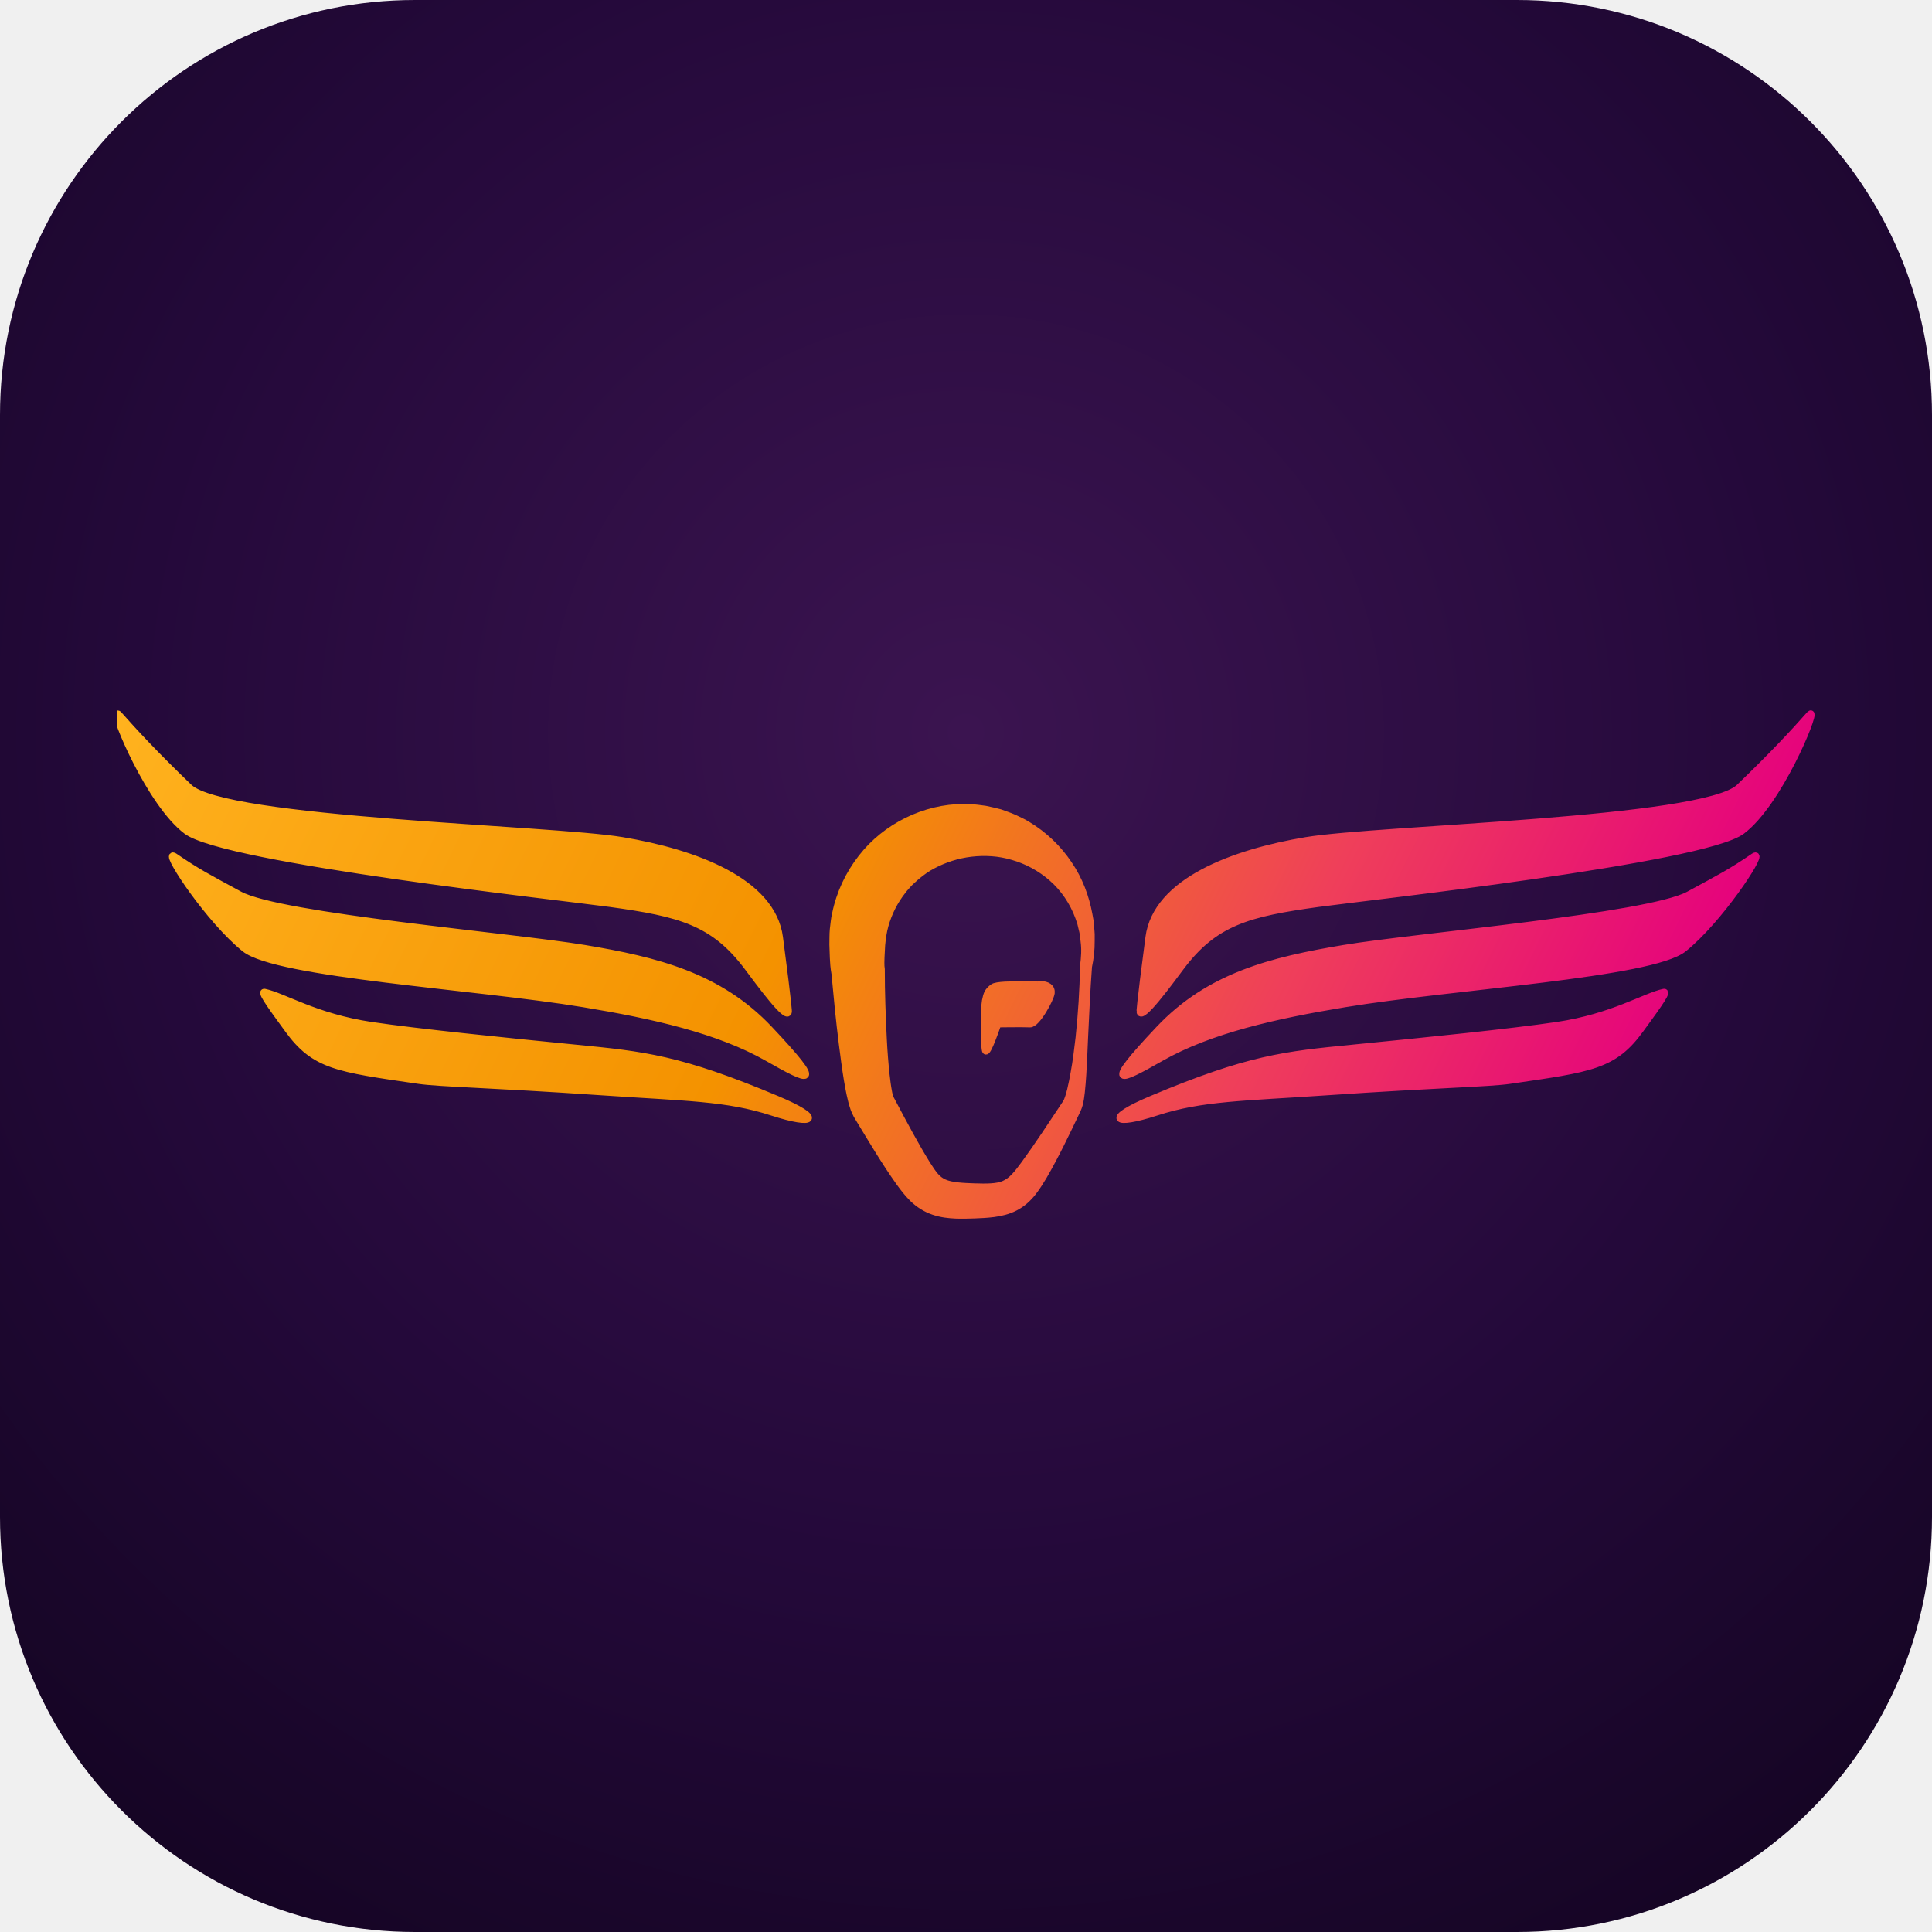
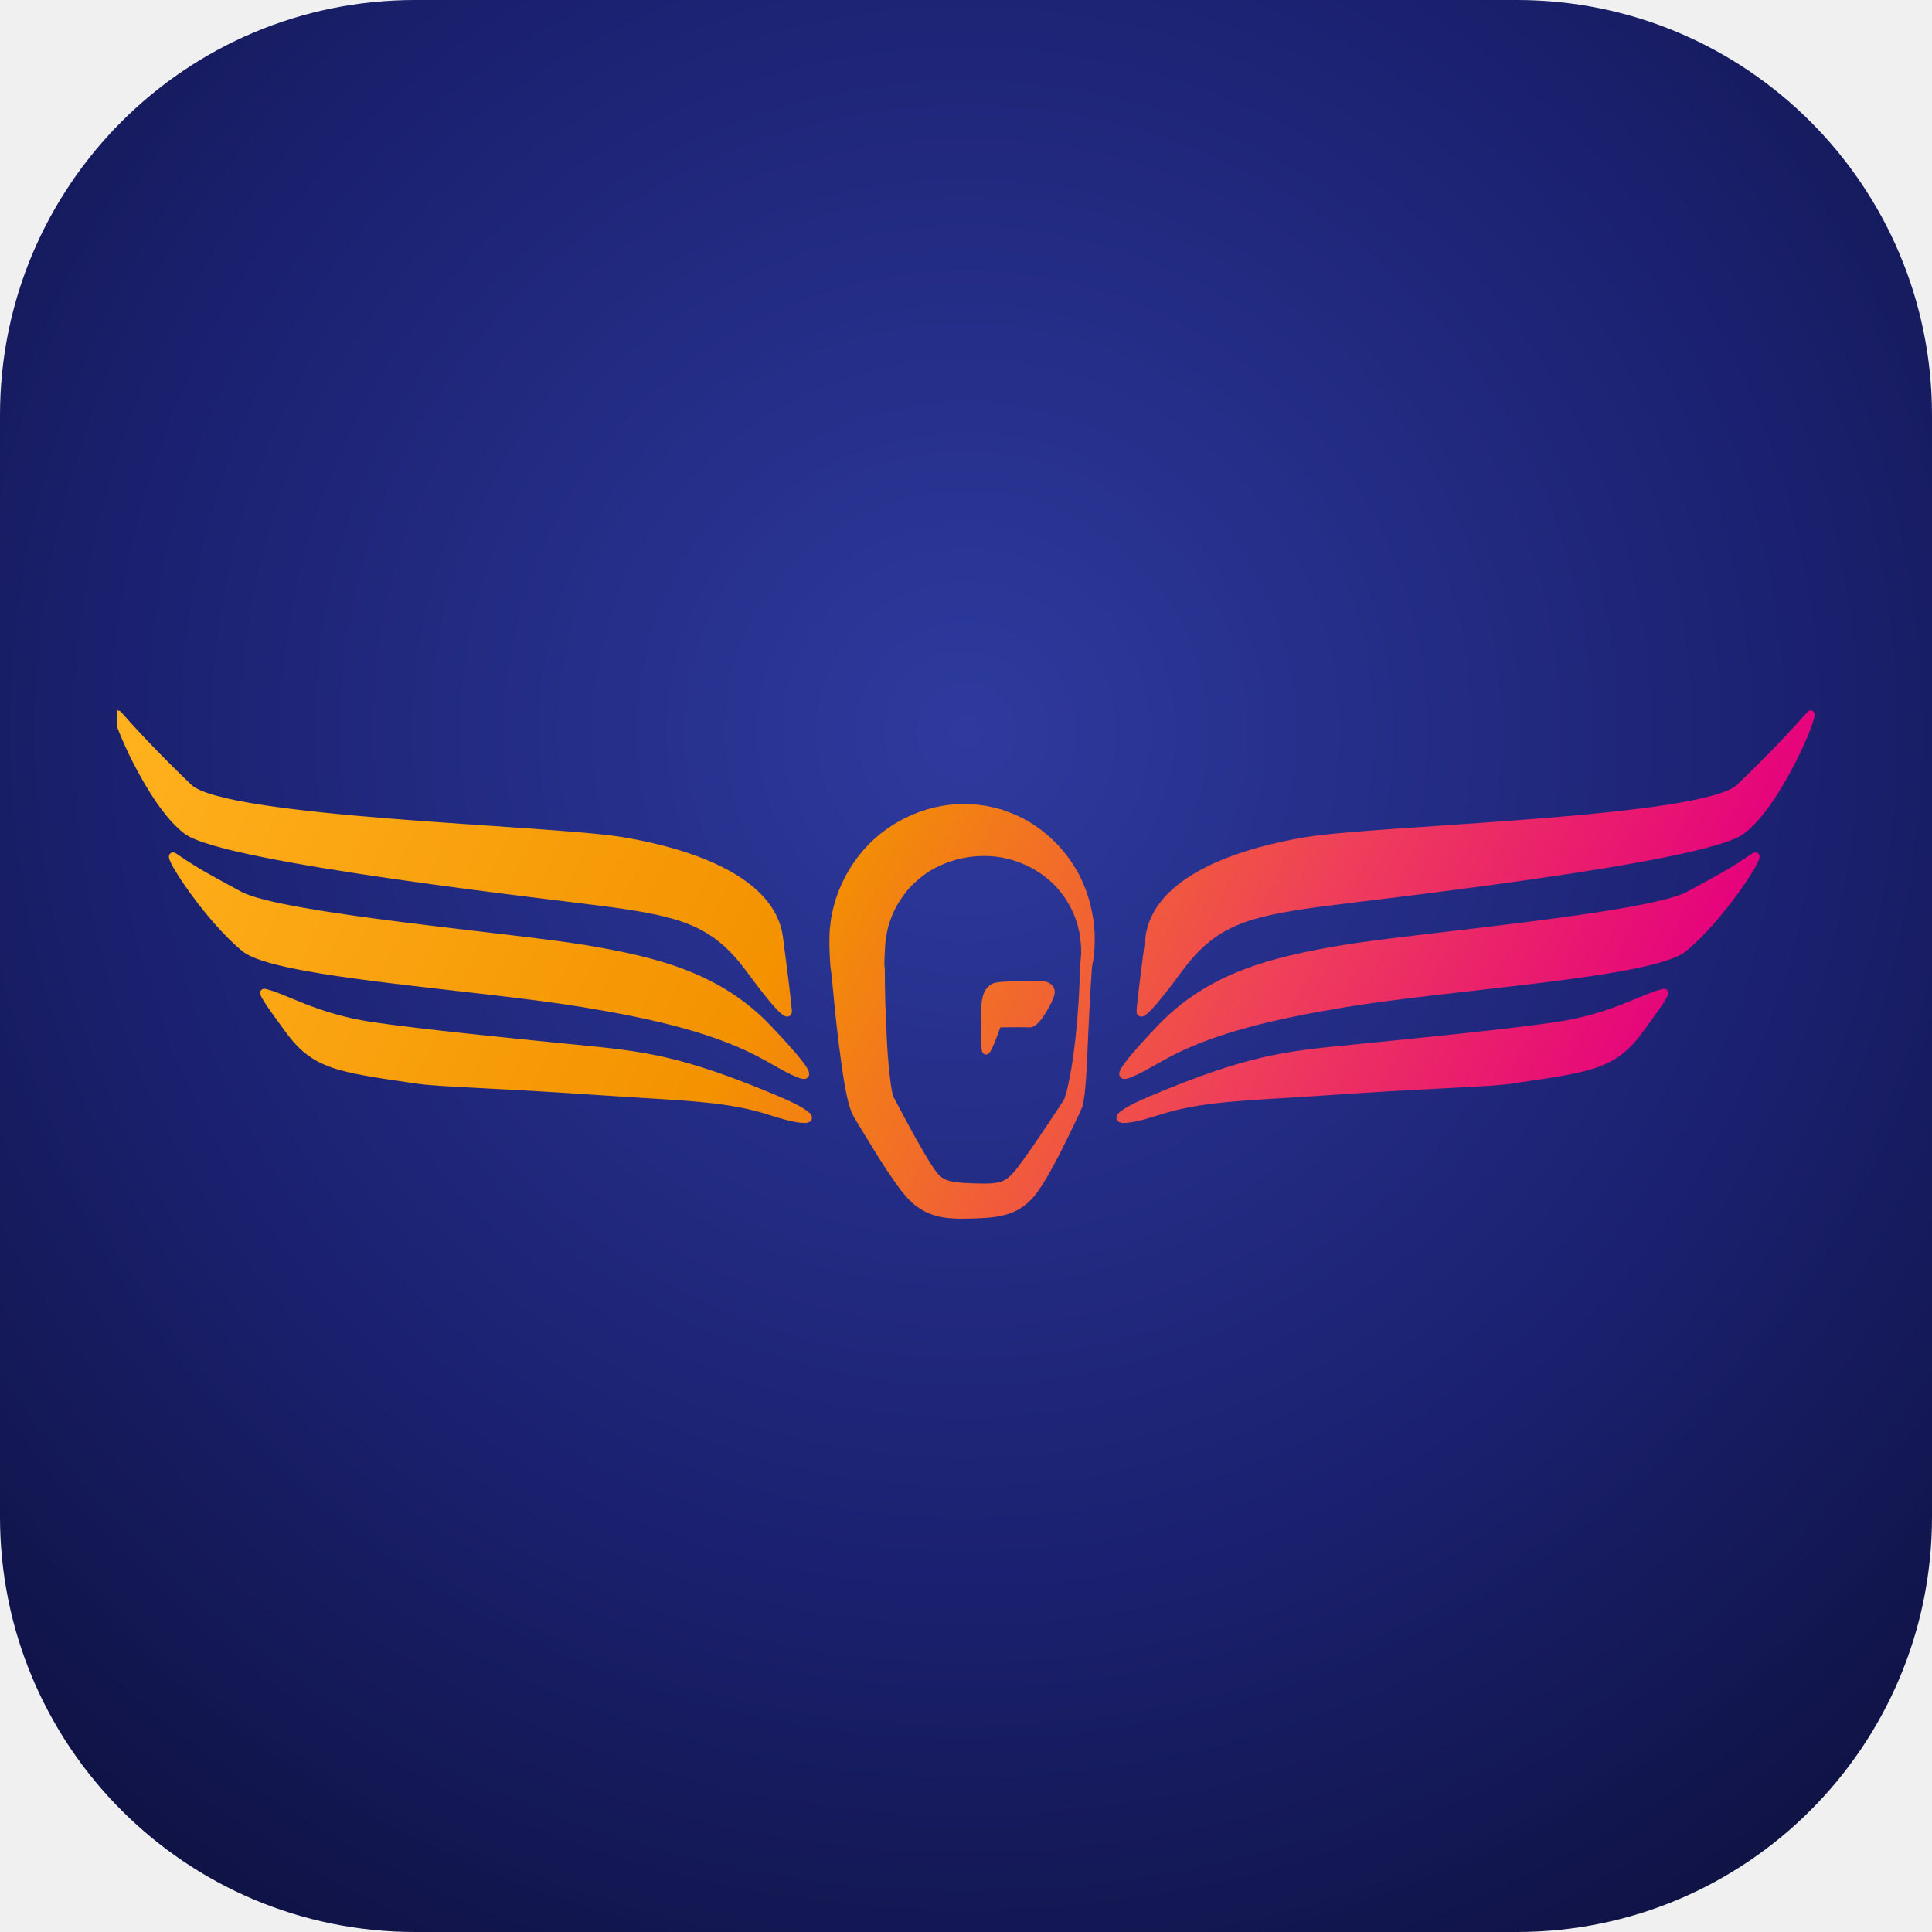
<svg xmlns="http://www.w3.org/2000/svg" viewBox="0 0 1024 1024" width="1024" height="1024">
  <defs>
    <clipPath id="markbox">
      <rect x="129.0" y="13.0" width="284.0" height="86.0" />
    </clipPath>
    <mask id="mark" maskUnits="userSpaceOnUse" x="129.0" y="13.0" width="284.0" height="86.0">
      <g clip-path="url(#markbox)">
        <path transform="matrix(1.333333,0,0,-1.333333,0,1056) matrix(0.7927173,0,0,0.7927173,-38.4567,414.6568)" d="m 438.392,462.787 c -2.178,-2.488 -5.825,-6.424 -11.105,-11.487 v 0 c -5.619,-5.389 -57.056,-6.51 -68.542,-8.425 v 0 c -11.488,-1.915 -23.722,-6.451 -24.891,-15.316 v 0 c -1.515,-11.491 -1.409,-11.754 -1.409,-11.754 v 0 c 0.149,-1.5 4.649,4.65 6.448,7.049 v 0 c 5.36,7.145 10.661,8.534 21.766,10.066 v 0 c 7.453,1.028 60.884,6.892 67.011,11.486 v 0 c 5.792,4.344 11.64,18.528 10.915,18.528 v 0 c -0.042,10e-4 -0.106,-0.047 -0.193,-0.147 M 181.581,444.406 c 6.127,-4.594 59.559,-10.458 67.012,-11.486 v 0 c 11.105,-1.532 16.406,-2.921 21.764,-10.066 v 0 c 1.8,-2.399 6.3,-8.549 6.45,-7.049 v 0 c 0,0 0.105,0.263 -1.41,11.754 v 0 c -1.169,8.865 -13.403,13.401 -24.89,15.316 v 0 c -11.488,1.915 -62.924,3.036 -68.543,8.425 v 0 c -5.28,5.063 -8.926,8.999 -11.104,11.487 v 0 c -0.088,0.1 -0.152,0.147 -0.194,0.147 v 0 c -0.725,0.002 5.123,-14.183 10.915,-18.528 m 106.811,-4.247 c -2.034,-2.593 -3.474,-5.663 -4.122,-8.884 v 0 c -0.203,-0.795 -0.246,-1.62 -0.359,-2.429 v 0 c -0.077,-0.813 -0.051,-1.631 -0.069,-2.441 v 0 l 0.071,-2.076 c 0.044,-0.743 0.066,-1.462 0.262,-2.525 v 0 c 0.341,-3.707 0.689,-7.374 1.159,-11.067 v 0 c 0.249,-1.912 0.485,-3.824 0.81,-5.774 v 0 c 0.173,-0.986 0.338,-1.951 0.603,-3.021 v 0 c 0.068,-0.27 0.118,-0.515 0.222,-0.835 v 0 l 0.143,-0.451 0.073,-0.226 0.13,-0.316 c 0.093,-0.214 0.194,-0.427 0.298,-0.635 v 0 c 0.1,-0.193 0.132,-0.225 0.202,-0.346 v 0 l 0.364,-0.602 c 1.976,-3.246 3.899,-6.515 6.207,-9.759 v 0 c 0.598,-0.806 1.2,-1.651 2.114,-2.544 v 0 c 0.876,-0.862 2.074,-1.635 3.3,-2.035 v 0 c 1.232,-0.422 2.392,-0.526 3.45,-0.579 v 0 c 1.061,-0.041 2.038,-0.01 3.007,0.023 v 0 c 0.971,0.036 1.97,0.079 3.044,0.216 v 0 c 1.069,0.144 2.27,0.404 3.408,1 v 0 c 1.141,0.588 2.062,1.459 2.751,2.336 v 0 c 0.697,0.894 1.196,1.719 1.71,2.564 v 0 c 1.956,3.366 3.574,6.8 5.212,10.22 v 0 c 0.179,0.325 0.497,1.135 0.548,1.573 v 0 c 0.124,0.524 0.155,0.995 0.229,1.49 v 0 c 0.099,0.969 0.184,1.925 0.237,2.879 v 0 c 0.099,1.908 0.207,3.802 0.275,5.698 v 0 c 0.182,3.775 0.347,7.594 0.626,11.318 v 0 c 0.279,1.289 0.439,2.707 0.424,4.079 v 0 l 0.002,1.043 c -0.012,0.347 -0.058,0.693 -0.08,1.042 v 0 c -0.031,0.347 -0.05,0.699 -0.092,1.047 v 0 l -0.188,1.036 c -0.51,2.766 -1.53,5.536 -3.207,7.976 v 0 c -1.644,2.454 -3.87,4.623 -6.548,6.222 v 0 c -0.655,0.429 -1.384,0.712 -2.088,1.071 v 0 c -0.719,0.321 -1.471,0.563 -2.22,0.841 v 0 c -0.766,0.194 -1.543,0.394 -2.329,0.544 v 0 c -0.789,0.102 -1.588,0.23 -2.391,0.258 v 0 c -0.344,0.019 -0.687,0.029 -1.031,0.029 v 0 c -6.126,0 -12.333,-3.02 -16.157,-7.96 m 4.428,-37.798 -0.025,0.115 -0.055,0.229 c -0.04,0.131 -0.074,0.353 -0.11,0.544 v 0 c -0.149,0.777 -0.257,1.685 -0.36,2.569 v 0 c -0.194,1.797 -0.341,3.651 -0.434,5.506 v 0 c -0.188,3.715 -0.33,7.472 -0.325,11.192 v 0 l -0.055,0.494 c -0.01,0.203 -0.019,0.81 0.009,1.384 v 0 l 0.103,1.956 c 0.096,1.063 0.247,2.107 0.529,3.116 v 0 c 0.57,2.013 1.525,3.891 2.818,5.517 v 0 c 0.303,0.423 0.688,0.778 1.019,1.179 v 0 c 0.381,0.352 0.755,0.714 1.151,1.051 v 0 c 0.804,0.656 1.646,1.286 2.579,1.759 v 0 c 1.845,0.977 3.874,1.637 6.035,1.894 v 0 c 2.157,0.25 4.421,0.139 6.626,-0.527 v 0 c 2.211,-0.631 4.371,-1.774 6.221,-3.402 v 0 c 1.851,-1.622 3.316,-3.776 4.2,-6.19 v 0 l 0.313,-0.915 c 0.085,-0.311 0.149,-0.627 0.225,-0.943 v 0 c 0.178,-0.629 0.243,-1.275 0.305,-1.924 v 0 c 0.181,-1.31 0.092,-2.591 -0.088,-3.945 v 0 c -0.06,-3.835 -0.311,-7.571 -0.704,-11.34 v 0 c -0.22,-1.876 -0.446,-3.751 -0.791,-5.599 v 0 c -0.166,-0.925 -0.345,-1.842 -0.562,-2.739 v 0 c -0.127,-0.428 -0.226,-0.897 -0.381,-1.278 v 0 c -0.07,-0.201 -0.141,-0.41 -0.219,-0.52 v 0 c -0.044,-0.075 -0.053,-0.121 -0.118,-0.219 v 0 l -0.197,-0.298 c -2.099,-3.156 -4.175,-6.332 -6.343,-9.311 v 0 c -0.533,-0.729 -1.099,-1.472 -1.621,-2.025 v 0 c -0.531,-0.563 -1.081,-0.946 -1.642,-1.19 v 0 c -1.095,-0.491 -2.832,-0.477 -4.678,-0.418 v 0 c -1.841,0.06 -3.675,0.154 -4.768,0.643 v 0 c -0.556,0.24 -0.969,0.551 -1.41,1.043 v 0 c -0.411,0.459 -0.889,1.181 -1.36,1.931 v 0 c -1.889,3.054 -3.656,6.399 -5.423,9.726 v 0 l -0.336,0.631 c -0.043,0.087 -0.142,0.254 -0.139,0.276 v 0 c 0.011,0.009 0.018,0.016 0.018,0.016 v 0 c -10e-4,0.002 -10e-4,0.001 -0.002,0.001 v 0 c 0,0 0,0 0,0 v 0 c -10e-4,0 -0.003,0.002 -0.005,0.011 m 136.765,37.983 c -3.648,-2.497 -5.23,-3.288 -10.291,-6.039 v 0 c -6.427,-3.495 -43.077,-6.58 -54.565,-8.494 v 0 c -11.487,-1.915 -21.333,-4.375 -29.285,-12.806 v 0 c -8.946,-9.486 -6.327,-8.271 0.3,-4.5 v 0 c 7.763,4.417 18.041,6.722 29.1,8.55 v 0 c 17.143,2.833 48.603,4.665 53.636,8.738 v 0 c 5.613,4.54 12.288,14.666 11.361,14.667 v 0 c -0.057,0 -0.141,-0.038 -0.256,-0.116 M 190.771,425.793 c 5.034,-4.073 36.493,-5.905 53.637,-8.738 v 0 c 11.059,-1.828 21.337,-4.133 29.099,-8.55 v 0 c 6.626,-3.771 9.246,-4.986 0.3,4.5 v 0 c -7.952,8.431 -17.798,10.891 -29.285,12.806 v 0 c -11.488,1.914 -48.138,4.999 -54.565,8.494 v 0 c -5.062,2.751 -6.642,3.542 -10.291,6.039 v 0 c -0.114,0.078 -0.199,0.116 -0.255,0.116 v 0 c -0.929,0 5.747,-10.127 11.36,-14.667 m 125.433,-5.698 c -0.458,-0.035 -1.22,-0.034 -2.082,-0.033 v 0 c -1.96,0.003 -4.43,0.006 -4.968,-0.418 v 0 c -0.774,-0.612 -0.942,-0.968 -1.175,-2.133 v 0 c -0.232,-1.167 -0.242,-6.91 0,-7.833 v 0 c 0.243,-0.923 1.958,4.191 1.958,4.191 v 0 c 0,0 3.994,0.054 5.091,0 v 0 c 1.099,-0.054 3.267,3.994 3.369,4.895 v 0 c 0.093,0.821 -0.56,1.346 -1.811,1.346 v 0 c -0.122,0 -0.249,-0.005 -0.382,-0.015 m 99.139,-1.221 c -3.004,-0.632 -8.086,-3.932 -16.899,-5.245 v 0 c -7.236,-1.077 -20.81,-2.457 -32.401,-3.6 v 0 c -10.649,-1.049 -16.388,-1.607 -31.799,-8.1 v 0 c -7.442,-3.135 -6.019,-4.242 0.779,-2.028 v 0 c 7.203,2.345 13.675,2.306 27.121,3.229 v 0 c 17.336,1.188 25.481,1.317 28.801,1.799 v 0 c 12.974,1.886 16.49,2.287 20.699,8.1 v 0 c 1.961,2.708 4.327,5.851 3.746,5.851 v 0 c -0.014,0 -0.03,-0.002 -0.047,-0.006 m -217.736,-5.845 c 4.21,-5.813 7.725,-6.214 20.7,-8.1 v 0 c 3.32,-0.482 11.465,-0.611 28.8,-1.799 v 0 c 13.446,-0.923 19.918,-0.884 27.121,-3.229 v 0 c 6.799,-2.214 8.222,-1.107 0.78,2.028 v 0 c -15.412,6.493 -21.151,7.051 -31.801,8.1 v 0 c -11.59,1.143 -25.164,2.523 -32.4,3.6 v 0 c -8.813,1.313 -13.895,4.613 -16.899,5.245 v 0 c -0.018,0.004 -0.033,0.006 -0.047,0.006 v 0 c -0.58,0 1.785,-3.143 3.746,-5.851 m 149.752,-51.574 c 0,-2.539 2.031,-4.363 4.831,-4.363 v 0 c 2.799,0 4.83,1.824 4.83,4.363 v 0 c 0,2.559 -2.031,4.363 -4.83,4.363 v 0 c -2.8,0 -4.831,-1.804 -4.831,-4.363 m 33.373,3.125 v -39.777 h 6.529 l 0.695,3.006 h 0.207 c 2.237,-2.418 4.836,-3.688 7.355,-3.688 v 0 c 6.097,0 11.849,5.545 11.849,15.257 v 0 c 0,8.638 -4.222,14.275 -11.042,14.275 v 0 c -2.658,0 -5.316,-1.202 -7.453,-3.119 v 0 l 0.207,4.328 v 9.718 z m 8.347,-31.846 v 11.565 c 1.629,1.756 3.124,2.525 4.84,2.525 v 0 c 3.332,0 4.894,-2.53 4.894,-7.586 v 0 c 0,-5.831 -2.33,-8.286 -5.24,-8.286 v 0 c -1.41,0 -2.999,0.459 -4.494,1.782 M 116.09,351.46 c 0,-5.377 3.633,-8.527 7.467,-10.087 v 0 l 4.81,-2.05 c 3.233,-1.329 5.336,-2.077 5.336,-4.407 v 0 c 0,-2.196 -1.709,-3.571 -5.201,-3.571 v 0 c -3.045,0 -6.458,1.576 -9.09,3.867 v 0 l -4.804,-5.74 c 3.774,-3.528 8.891,-5.351 13.707,-5.351 v 0 c 8.818,0 13.942,5.324 13.942,11.471 v 0 c 0,5.229 -2.823,8.239 -7.341,10.067 v 0 l -4.716,1.909 c -3.229,1.285 -5.65,2.111 -5.65,4.381 v 0 c 0,2.115 1.836,3.317 4.721,3.317 v 0 c 2.926,0 5.243,-1.029 7.68,-2.899 v 0 l 4.224,5.272 c -3.187,3.171 -7.643,4.85 -11.904,4.85 v 0 c -7.703,0 -13.181,-4.897 -13.181,-11.029 m 186.183,10.349 v -37.006 h 22.974 v 7.016 h -14.608 v 29.99 z m 135.625,-13.76 h -0.207 l -0.602,4.923 h -6.81 v -28.169 h 8.347 v 16.324 c 1.502,3.839 4.081,5.209 6.205,5.209 v 0 c 1.209,0 2.037,-0.207 3.039,-0.454 v 0 l 1.39,7.203 c -0.814,0.361 -1.75,0.568 -3.36,0.568 v 0 c -2.872,0 -5.952,-1.843 -8.002,-5.604 m -186.054,-9.172 c 0,-9.345 6.595,-14.756 13.723,-14.756 v 0 c 7.128,0 13.72,5.411 13.72,14.756 v 0 c 0,9.365 -6.592,14.776 -13.72,14.776 v 0 c -7.128,0 -13.723,-5.411 -13.723,-14.776 m 8.555,0 c 0,4.875 1.715,8.04 5.168,8.04 v 0 c 3.451,0 5.166,-3.165 5.166,-8.04 v 0 c 0,-4.875 -1.715,-8.02 -5.166,-8.02 v 0 c -3.453,0 -5.168,3.145 -5.168,8.02 m -50.151,5.958 c 0,-4.657 4.001,-6.947 7.454,-8.284 v 0 c 2.899,-1.135 5.691,-1.976 5.691,-3.833 v 0 c 0,-1.475 -1.076,-2.422 -3.559,-2.422 v 0 c -2.357,0 -4.715,1.028 -7.267,2.959 v 0 l -3.755,-5.2 c 2.852,-2.323 7.101,-3.934 10.815,-3.934 v 0 c 7.549,0 11.57,3.988 11.57,9.086 v 0 c 0,5.15 -4.02,7.157 -7.588,8.476 v 0 c -2.917,1.062 -5.556,1.751 -5.556,3.546 v 0 c 0,1.406 1.061,2.249 3.217,2.249 v 0 c 1.951,0 3.928,-0.947 5.932,-2.404 v 0 l 3.735,5.012 c -2.398,1.823 -5.611,3.567 -9.928,3.567 v 0 c -6.499,0 -10.761,-3.574 -10.761,-8.818 m -47.003,-5.958 c 0,-9.325 6.22,-14.756 14.249,-14.756 v 0 c 3.34,0 7.108,1.176 9.994,3.174 v 0 l -2.759,5.031 c -2.044,-1.195 -3.961,-1.842 -6.093,-1.842 v 0 c -3.758,0 -6.556,1.874 -7.305,5.96 v 0 h 16.852 c 0.16,0.682 0.347,2.185 0.347,3.689 v 0 c 0,7.688 -3.974,13.52 -11.998,13.52 v 0 c -6.767,0 -13.287,-5.637 -13.287,-14.776 m 13.474,8.415 c 3.333,0 4.681,-2.23 4.681,-5.328 v 0 h -10.162 c 0.567,3.559 2.844,5.328 5.481,5.328 m 171.287,-22.489 h 8.347 v 28.169 h -8.347 z m 120.082,12.666 c 0,-8.392 5.597,-13.28 12.824,-13.28 v 0 c 3.006,0 6.398,1.058 8.995,2.857 v 0 l -2.484,4.528 c -1.839,-1.076 -3.565,-1.659 -5.482,-1.659 v 0 c -3.383,0 -5.902,1.687 -6.575,5.366 v 0 h 15.166 c 0.144,0.612 0.313,1.966 0.313,3.32 v 0 c 0,6.919 -3.578,12.168 -10.798,12.168 v 0 c -6.091,0 -11.959,-5.075 -11.959,-13.3 m 12.127,7.574 c 2.999,0 4.213,-2.007 4.213,-4.795 v 0 h -9.147 c 0.511,3.203 2.56,4.795 4.934,4.795" fill="#fff" stroke="#fff" stroke-width="1.1" stroke-linejoin="round" />
      </g>
    </mask>
    <linearGradient id="brand" x1="0" y1="0" x2="1" y2="0.15">
      <stop offset="0" stop-color="#ffb21e" />
      <stop offset="0.45" stop-color="#f49200" />
      <stop offset="0.75" stop-color="#ef3f5a" />
      <stop offset="1" stop-color="#e5007e" />
    </linearGradient>
    <radialGradient id="bg" cx="0.5" cy="0.38" r="0.78">
-       <stop offset="0" stop-color="#3b1450" />
-       <stop offset="0.55" stop-color="#24093a" />
-       <stop offset="1" stop-color="#12041f" />
+       <stop offset="0" stop-color="#2e3a9e" />
+       <stop offset="0.55" stop-color="#1b2170" />
+       <stop offset="1" stop-color="#0c0f3a" />
    </radialGradient>
    <radialGradient id="halo" cx="0.5" cy="0.5" r="0.5">
-       <stop offset="0" stop-color="#ff5a3c" stop-opacity="0.55" />
+       <stop offset="0" stop-color="#6d7bff" stop-opacity="0.5" />
      <stop offset="0.45" stop-color="#e5007e" stop-opacity="0.18" />
      <stop offset="1" stop-color="#e5007e" stop-opacity="0" />
    </radialGradient>
    <linearGradient id="shine" x1="0" y1="0" x2="0" y2="1">
      <stop offset="0" stop-color="#fff" stop-opacity="0.55" />
      <stop offset="0.5" stop-color="#fff" stop-opacity="0" />
    </linearGradient>
    <filter id="glow" x="-30%" y="-60%" width="160%" height="220%">
      <feGaussianBlur stdDeviation="14" result="b" />
      <feMerge>
        <feMergeNode in="b" />
        <feMergeNode in="SourceGraphic" />
      </feMerge>
    </filter>
    <filter id="drop" x="-20%" y="-20%" width="140%" height="160%">
      <feDropShadow dx="0" dy="10" stdDeviation="12" flood-color="#07010d" flood-opacity="0.6" />
    </filter>
  </defs>
  <clipPath id="r">
    <rect width="1024" height="1024" rx="220" />
  </clipPath>
  <g clip-path="url(#r)">
    <rect width="1024" height="1024" fill="url(#bg)" />
    <g transform="translate(-346.803,334.535) scale(3.16901)">
      <rect x="129.0" y="13.0" width="284.0" height="86.0" fill="url(#brand)" mask="url(#mark)" />
    </g>
  </g>
</svg>
